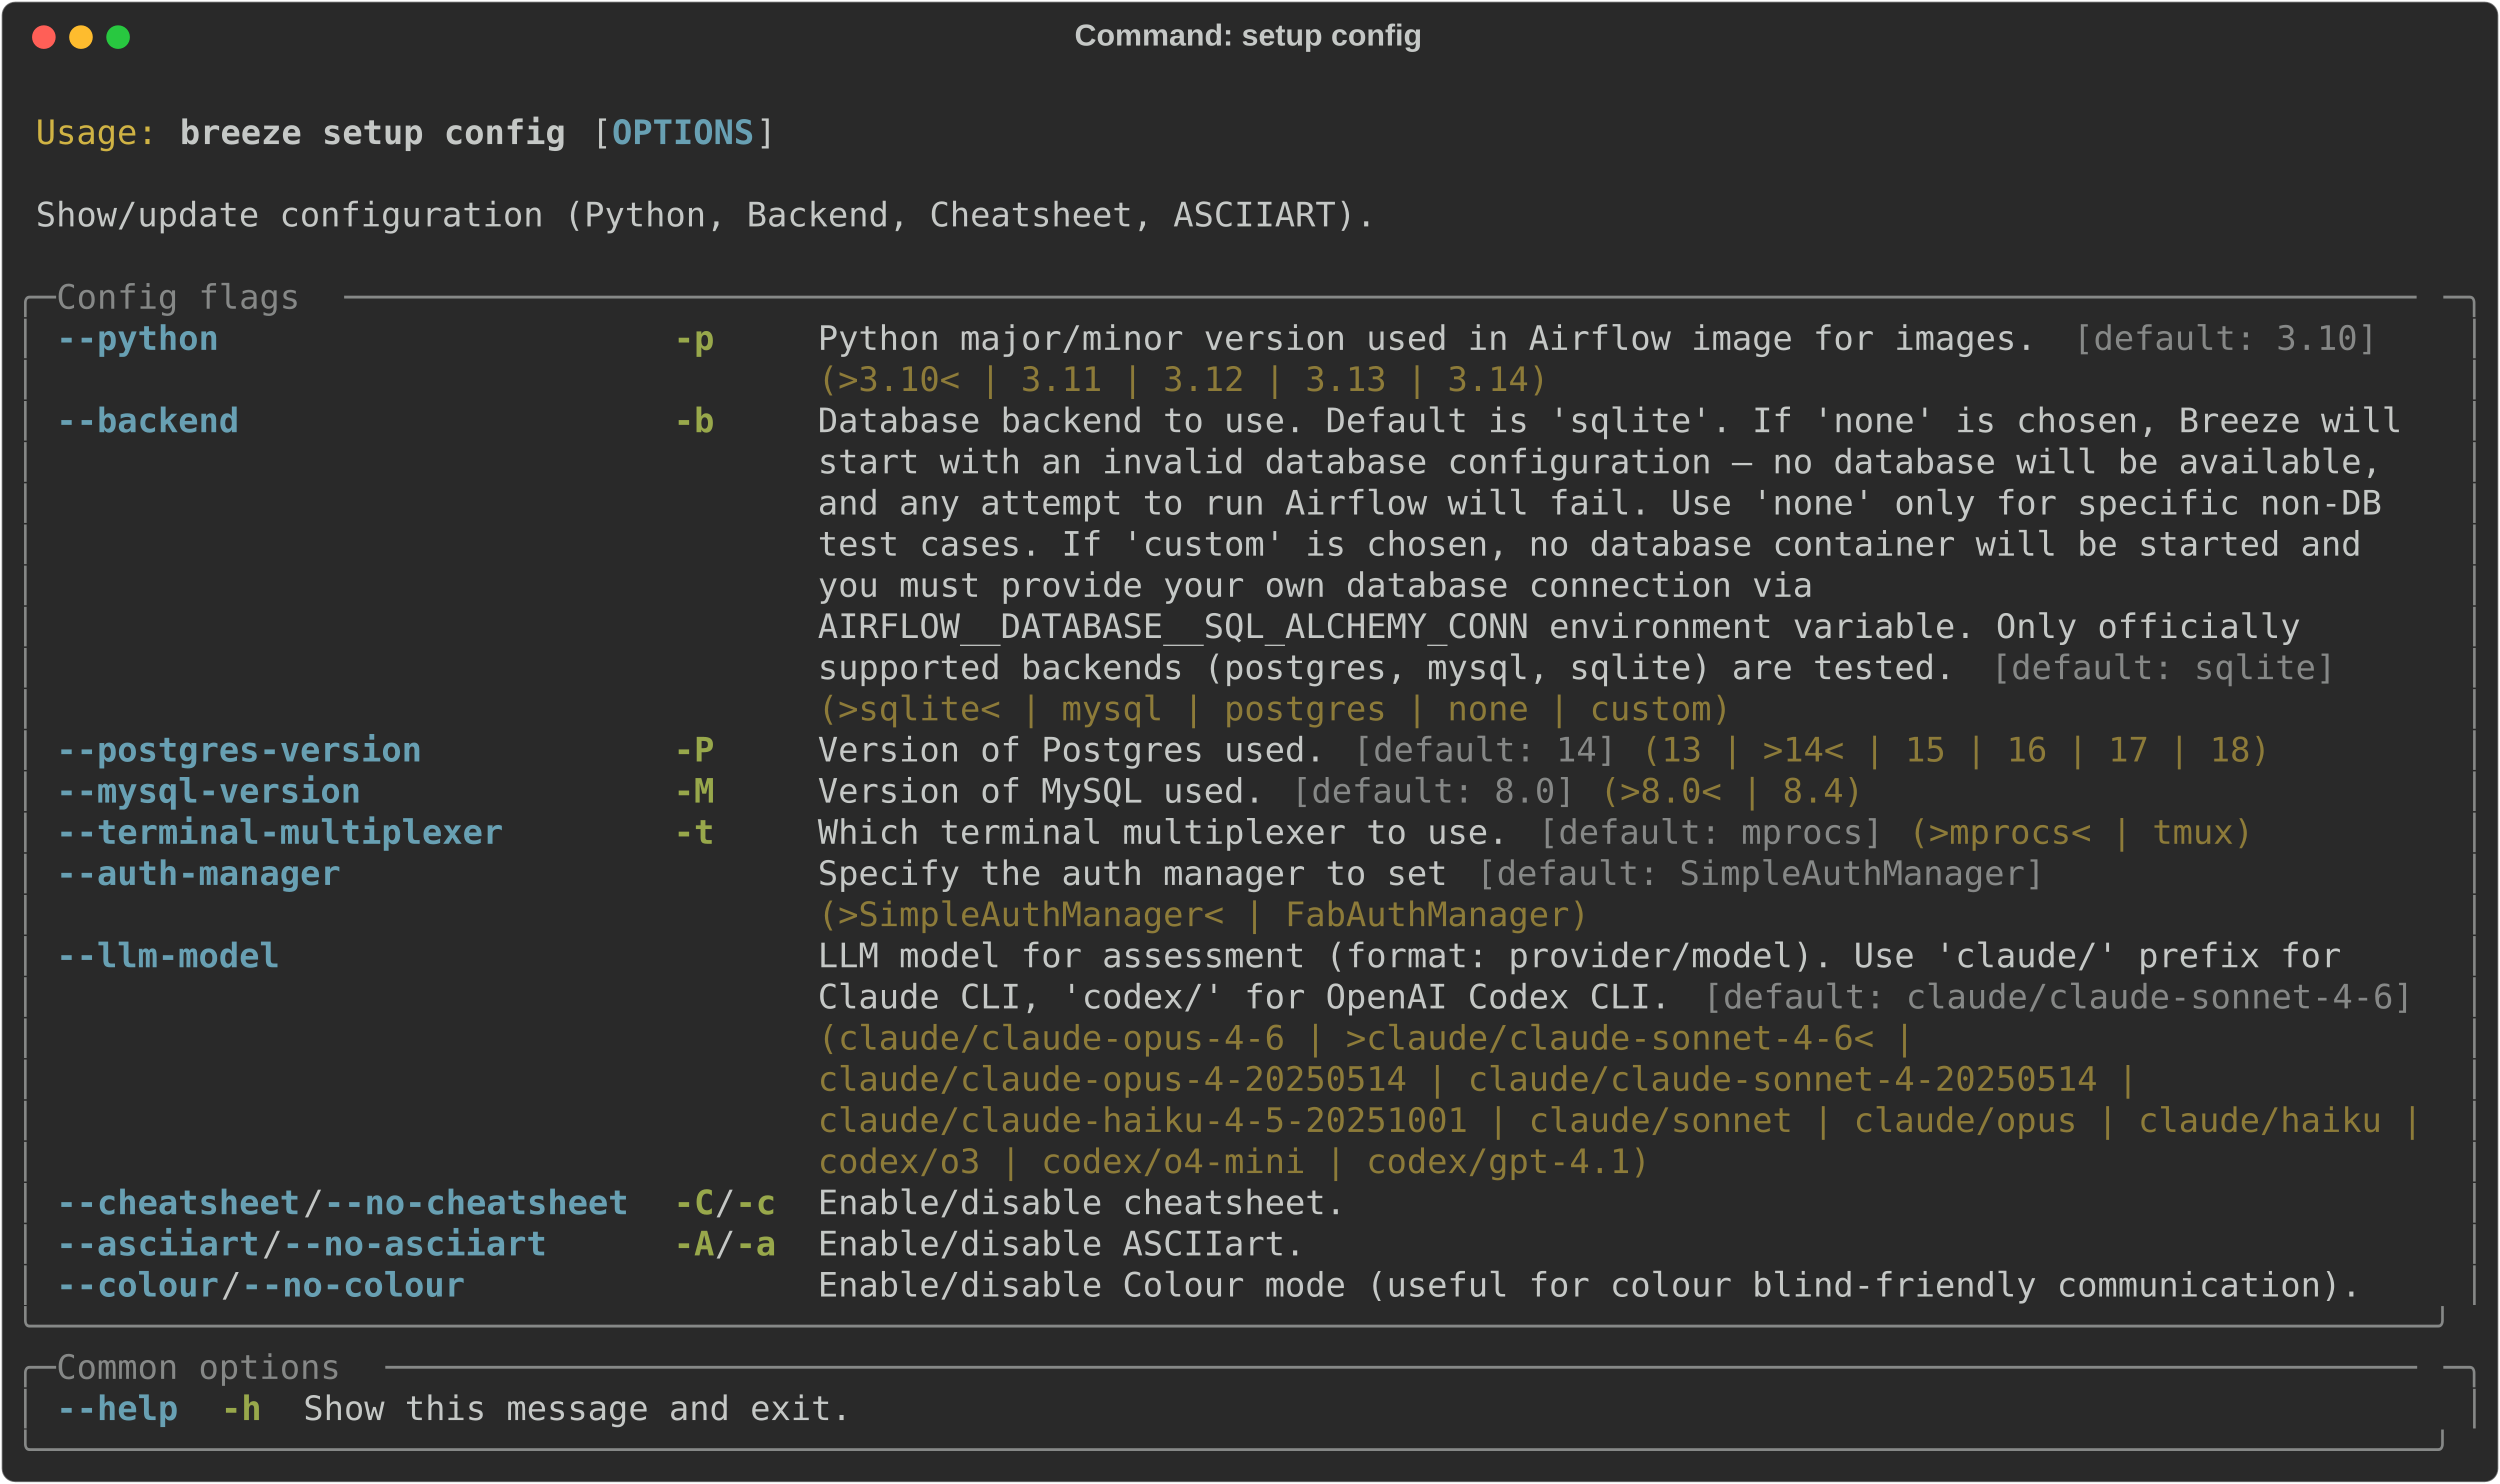
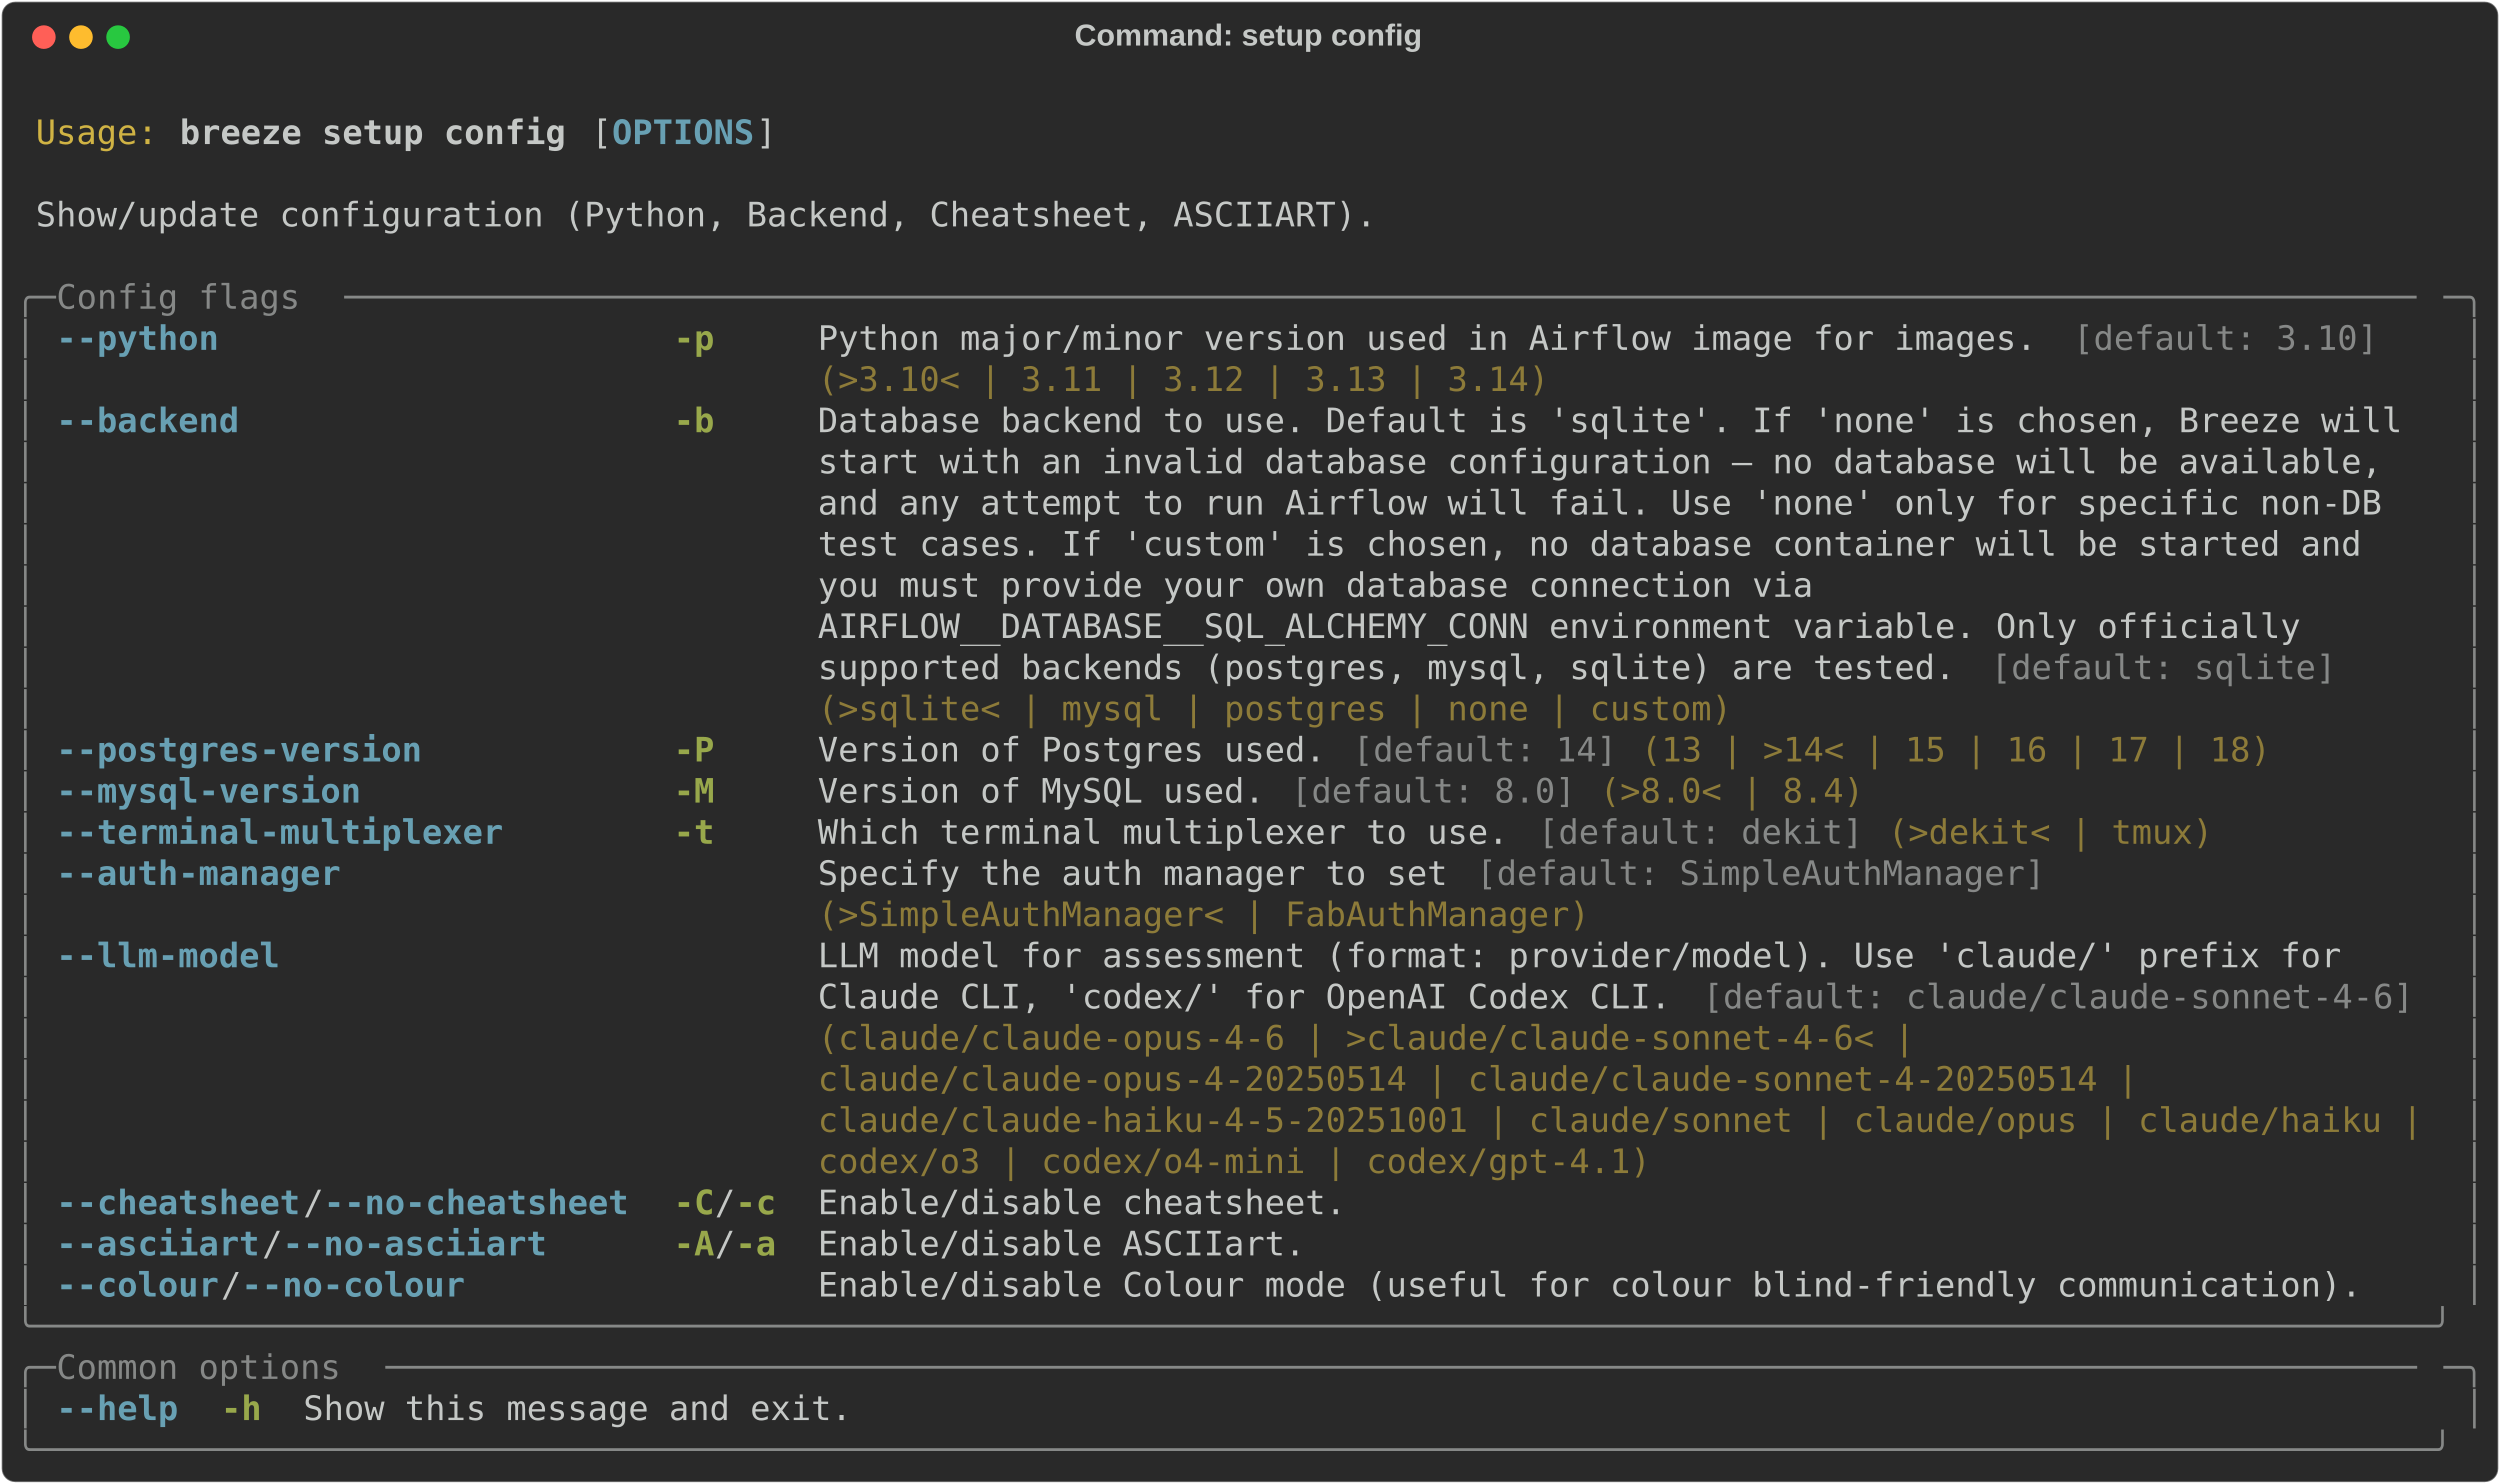
<svg xmlns="http://www.w3.org/2000/svg" class="rich-terminal" viewBox="0 0 1482 879.6">
  <style>

    @font-face {
        font-family: "Fira Code";
        src: local("FiraCode-Regular"),
                url("https://cdnjs.cloudflare.com/ajax/libs/firacode/6.2.0/woff2/FiraCode-Regular.woff2") format("woff2"),
                url("https://cdnjs.cloudflare.com/ajax/libs/firacode/6.2.0/woff/FiraCode-Regular.woff") format("woff");
        font-style: normal;
        font-weight: 400;
    }
    @font-face {
        font-family: "Fira Code";
        src: local("FiraCode-Bold"),
                url("https://cdnjs.cloudflare.com/ajax/libs/firacode/6.2.0/woff2/FiraCode-Bold.woff2") format("woff2"),
                url("https://cdnjs.cloudflare.com/ajax/libs/firacode/6.2.0/woff/FiraCode-Bold.woff") format("woff");
        font-style: bold;
        font-weight: 700;
    }

    .breeze-setup-config-matrix {
        font-family: Fira Code, monospace;
        font-size: 20px;
        line-height: 24.4px;
        font-variant-east-asian: full-width;
    }

    .breeze-setup-config-title {
        font-size: 18px;
        font-weight: bold;
        font-family: arial;
    }

    .breeze-setup-config-r1 { fill: #c5c8c6 }
.breeze-setup-config-r2 { fill: #d0b344 }
.breeze-setup-config-r3 { fill: #c5c8c6;font-weight: bold }
.breeze-setup-config-r4 { fill: #68a0b3;font-weight: bold }
.breeze-setup-config-r5 { fill: #868887 }
.breeze-setup-config-r6 { fill: #98a84b;font-weight: bold }
.breeze-setup-config-r7 { fill: #8d7b39 }
    </style>
  <defs>
    <clipPath id="breeze-setup-config-clip-terminal">
      <rect x="0" y="0" width="1463.0" height="828.6" />
    </clipPath>
    <clipPath id="breeze-setup-config-line-0">
      <rect x="0" y="1.5" width="1464" height="24.65" />
    </clipPath>
    <clipPath id="breeze-setup-config-line-1">
      <rect x="0" y="25.9" width="1464" height="24.65" />
    </clipPath>
    <clipPath id="breeze-setup-config-line-2">
      <rect x="0" y="50.3" width="1464" height="24.65" />
    </clipPath>
    <clipPath id="breeze-setup-config-line-3">
      <rect x="0" y="74.7" width="1464" height="24.65" />
    </clipPath>
    <clipPath id="breeze-setup-config-line-4">
      <rect x="0" y="99.1" width="1464" height="24.65" />
    </clipPath>
    <clipPath id="breeze-setup-config-line-5">
      <rect x="0" y="123.5" width="1464" height="24.65" />
    </clipPath>
    <clipPath id="breeze-setup-config-line-6">
      <rect x="0" y="147.9" width="1464" height="24.65" />
    </clipPath>
    <clipPath id="breeze-setup-config-line-7">
      <rect x="0" y="172.3" width="1464" height="24.65" />
    </clipPath>
    <clipPath id="breeze-setup-config-line-8">
      <rect x="0" y="196.7" width="1464" height="24.65" />
    </clipPath>
    <clipPath id="breeze-setup-config-line-9">
      <rect x="0" y="221.1" width="1464" height="24.65" />
    </clipPath>
    <clipPath id="breeze-setup-config-line-10">
      <rect x="0" y="245.5" width="1464" height="24.65" />
    </clipPath>
    <clipPath id="breeze-setup-config-line-11">
      <rect x="0" y="269.9" width="1464" height="24.65" />
    </clipPath>
    <clipPath id="breeze-setup-config-line-12">
      <rect x="0" y="294.3" width="1464" height="24.65" />
    </clipPath>
    <clipPath id="breeze-setup-config-line-13">
      <rect x="0" y="318.7" width="1464" height="24.65" />
    </clipPath>
    <clipPath id="breeze-setup-config-line-14">
      <rect x="0" y="343.1" width="1464" height="24.65" />
    </clipPath>
    <clipPath id="breeze-setup-config-line-15">
      <rect x="0" y="367.5" width="1464" height="24.65" />
    </clipPath>
    <clipPath id="breeze-setup-config-line-16">
      <rect x="0" y="391.9" width="1464" height="24.65" />
    </clipPath>
    <clipPath id="breeze-setup-config-line-17">
      <rect x="0" y="416.3" width="1464" height="24.65" />
    </clipPath>
    <clipPath id="breeze-setup-config-line-18">
      <rect x="0" y="440.7" width="1464" height="24.65" />
    </clipPath>
    <clipPath id="breeze-setup-config-line-19">
      <rect x="0" y="465.1" width="1464" height="24.65" />
    </clipPath>
    <clipPath id="breeze-setup-config-line-20">
      <rect x="0" y="489.5" width="1464" height="24.65" />
    </clipPath>
    <clipPath id="breeze-setup-config-line-21">
      <rect x="0" y="513.9" width="1464" height="24.65" />
    </clipPath>
    <clipPath id="breeze-setup-config-line-22">
      <rect x="0" y="538.3" width="1464" height="24.65" />
    </clipPath>
    <clipPath id="breeze-setup-config-line-23">
      <rect x="0" y="562.7" width="1464" height="24.65" />
    </clipPath>
    <clipPath id="breeze-setup-config-line-24">
      <rect x="0" y="587.1" width="1464" height="24.65" />
    </clipPath>
    <clipPath id="breeze-setup-config-line-25">
      <rect x="0" y="611.5" width="1464" height="24.65" />
    </clipPath>
    <clipPath id="breeze-setup-config-line-26">
      <rect x="0" y="635.9" width="1464" height="24.65" />
    </clipPath>
    <clipPath id="breeze-setup-config-line-27">
      <rect x="0" y="660.3" width="1464" height="24.65" />
    </clipPath>
    <clipPath id="breeze-setup-config-line-28">
      <rect x="0" y="684.7" width="1464" height="24.65" />
    </clipPath>
    <clipPath id="breeze-setup-config-line-29">
      <rect x="0" y="709.1" width="1464" height="24.65" />
    </clipPath>
    <clipPath id="breeze-setup-config-line-30">
      <rect x="0" y="733.5" width="1464" height="24.65" />
    </clipPath>
    <clipPath id="breeze-setup-config-line-31">
      <rect x="0" y="757.9" width="1464" height="24.65" />
    </clipPath>
    <clipPath id="breeze-setup-config-line-32">
      <rect x="0" y="782.3" width="1464" height="24.65" />
    </clipPath>
  </defs>
  <rect fill="#292929" stroke="rgba(255,255,255,0.35)" stroke-width="1" x="1" y="1" width="1480" height="877.6" rx="8" />
  <text class="breeze-setup-config-title" fill="#c5c8c6" text-anchor="middle" x="740" y="27">Command: setup config</text>
  <g transform="translate(26,22)">
    <circle cx="0" cy="0" r="7" fill="#ff5f57" />
    <circle cx="22" cy="0" r="7" fill="#febc2e" />
    <circle cx="44" cy="0" r="7" fill="#28c840" />
  </g>
  <g transform="translate(9, 41)" clip-path="url(#breeze-setup-config-clip-terminal)">
    <g class="breeze-setup-config-matrix">
      <text class="breeze-setup-config-r1" x="1464" y="20" textLength="12.2" clip-path="url(#breeze-setup-config-line-0)">
</text>
      <text class="breeze-setup-config-r2" x="12.2" y="44.4" textLength="73.2" clip-path="url(#breeze-setup-config-line-1)">Usage:</text>
      <text class="breeze-setup-config-r3" x="97.6" y="44.4" textLength="231.8" clip-path="url(#breeze-setup-config-line-1)">breeze setup config</text>
      <text class="breeze-setup-config-r1" x="341.6" y="44.4" textLength="12.2" clip-path="url(#breeze-setup-config-line-1)">[</text>
      <text class="breeze-setup-config-r4" x="353.8" y="44.4" textLength="85.4" clip-path="url(#breeze-setup-config-line-1)">OPTIONS</text>
      <text class="breeze-setup-config-r1" x="439.2" y="44.4" textLength="12.2" clip-path="url(#breeze-setup-config-line-1)">]</text>
      <text class="breeze-setup-config-r1" x="1464" y="44.4" textLength="12.2" clip-path="url(#breeze-setup-config-line-1)">
</text>
      <text class="breeze-setup-config-r1" x="1464" y="68.8" textLength="12.2" clip-path="url(#breeze-setup-config-line-2)">
</text>
      <text class="breeze-setup-config-r1" x="12.2" y="93.2" textLength="805.2" clip-path="url(#breeze-setup-config-line-3)">Show/update configuration (Python, Backend, Cheatsheet, ASCIIART).</text>
      <text class="breeze-setup-config-r1" x="1464" y="93.2" textLength="12.2" clip-path="url(#breeze-setup-config-line-3)">
</text>
      <text class="breeze-setup-config-r1" x="1464" y="117.6" textLength="12.2" clip-path="url(#breeze-setup-config-line-4)">
</text>
      <text class="breeze-setup-config-r5" x="0" y="142" textLength="24.4" clip-path="url(#breeze-setup-config-line-5)">╭─</text>
      <text class="breeze-setup-config-r5" x="24.4" y="142" textLength="170.8" clip-path="url(#breeze-setup-config-line-5)"> Config flags </text>
      <text class="breeze-setup-config-r5" x="195.2" y="142" textLength="1244.4" clip-path="url(#breeze-setup-config-line-5)">──────────────────────────────────────────────────────────────────────────────────────────────────────</text>
      <text class="breeze-setup-config-r5" x="1439.6" y="142" textLength="24.4" clip-path="url(#breeze-setup-config-line-5)">─╮</text>
      <text class="breeze-setup-config-r1" x="1464" y="142" textLength="12.2" clip-path="url(#breeze-setup-config-line-5)">
</text>
      <text class="breeze-setup-config-r5" x="0" y="166.4" textLength="12.2" clip-path="url(#breeze-setup-config-line-6)">│</text>
      <text class="breeze-setup-config-r4" x="24.4" y="166.4" textLength="341.6" clip-path="url(#breeze-setup-config-line-6)">--python                    </text>
      <text class="breeze-setup-config-r6" x="390.4" y="166.4" textLength="61" clip-path="url(#breeze-setup-config-line-6)">-p   </text>
      <text class="breeze-setup-config-r1" x="475.8" y="166.4" textLength="744.2" clip-path="url(#breeze-setup-config-line-6)">Python major/minor version used in Airflow image for images. </text>
      <text class="breeze-setup-config-r5" x="1220" y="166.4" textLength="183" clip-path="url(#breeze-setup-config-line-6)">[default: 3.10]</text>
      <text class="breeze-setup-config-r5" x="1451.8" y="166.4" textLength="12.2" clip-path="url(#breeze-setup-config-line-6)">│</text>
      <text class="breeze-setup-config-r1" x="1464" y="166.4" textLength="12.2" clip-path="url(#breeze-setup-config-line-6)">
</text>
      <text class="breeze-setup-config-r5" x="0" y="190.8" textLength="12.2" clip-path="url(#breeze-setup-config-line-7)">│</text>
      <text class="breeze-setup-config-r7" x="475.8" y="190.8" textLength="439.2" clip-path="url(#breeze-setup-config-line-7)">(&gt;3.10&lt; | 3.11 | 3.12 | 3.13 | 3.14)</text>
      <text class="breeze-setup-config-r5" x="1451.8" y="190.8" textLength="12.2" clip-path="url(#breeze-setup-config-line-7)">│</text>
      <text class="breeze-setup-config-r1" x="1464" y="190.8" textLength="12.2" clip-path="url(#breeze-setup-config-line-7)">
</text>
      <text class="breeze-setup-config-r5" x="0" y="215.2" textLength="12.2" clip-path="url(#breeze-setup-config-line-8)">│</text>
      <text class="breeze-setup-config-r4" x="24.4" y="215.2" textLength="341.6" clip-path="url(#breeze-setup-config-line-8)">--backend                   </text>
      <text class="breeze-setup-config-r6" x="390.4" y="215.2" textLength="61" clip-path="url(#breeze-setup-config-line-8)">-b   </text>
      <text class="breeze-setup-config-r1" x="475.8" y="215.2" textLength="963.8" clip-path="url(#breeze-setup-config-line-8)">Database backend to use. Default is 'sqlite'. If 'none' is chosen, Breeze will </text>
      <text class="breeze-setup-config-r5" x="1451.8" y="215.2" textLength="12.2" clip-path="url(#breeze-setup-config-line-8)">│</text>
      <text class="breeze-setup-config-r1" x="1464" y="215.2" textLength="12.2" clip-path="url(#breeze-setup-config-line-8)">
</text>
      <text class="breeze-setup-config-r5" x="0" y="239.6" textLength="12.2" clip-path="url(#breeze-setup-config-line-9)">│</text>
      <text class="breeze-setup-config-r1" x="475.8" y="239.6" textLength="963.8" clip-path="url(#breeze-setup-config-line-9)">start with an invalid database configuration — no database will be available,  </text>
      <text class="breeze-setup-config-r5" x="1451.8" y="239.6" textLength="12.2" clip-path="url(#breeze-setup-config-line-9)">│</text>
      <text class="breeze-setup-config-r1" x="1464" y="239.6" textLength="12.2" clip-path="url(#breeze-setup-config-line-9)">
</text>
      <text class="breeze-setup-config-r5" x="0" y="264" textLength="12.2" clip-path="url(#breeze-setup-config-line-10)">│</text>
      <text class="breeze-setup-config-r1" x="475.8" y="264" textLength="963.8" clip-path="url(#breeze-setup-config-line-10)">and any attempt to run Airflow will fail. Use 'none' only for specific non-DB  </text>
      <text class="breeze-setup-config-r5" x="1451.8" y="264" textLength="12.2" clip-path="url(#breeze-setup-config-line-10)">│</text>
      <text class="breeze-setup-config-r1" x="1464" y="264" textLength="12.2" clip-path="url(#breeze-setup-config-line-10)">
</text>
      <text class="breeze-setup-config-r5" x="0" y="288.4" textLength="12.2" clip-path="url(#breeze-setup-config-line-11)">│</text>
      <text class="breeze-setup-config-r1" x="475.8" y="288.4" textLength="963.8" clip-path="url(#breeze-setup-config-line-11)">test cases. If 'custom' is chosen, no database container will be started and   </text>
      <text class="breeze-setup-config-r5" x="1451.8" y="288.4" textLength="12.2" clip-path="url(#breeze-setup-config-line-11)">│</text>
      <text class="breeze-setup-config-r1" x="1464" y="288.4" textLength="12.2" clip-path="url(#breeze-setup-config-line-11)">
</text>
      <text class="breeze-setup-config-r5" x="0" y="312.8" textLength="12.2" clip-path="url(#breeze-setup-config-line-12)">│</text>
      <text class="breeze-setup-config-r1" x="475.8" y="312.8" textLength="963.8" clip-path="url(#breeze-setup-config-line-12)">you must provide your own database connection via                              </text>
      <text class="breeze-setup-config-r5" x="1451.8" y="312.8" textLength="12.2" clip-path="url(#breeze-setup-config-line-12)">│</text>
      <text class="breeze-setup-config-r1" x="1464" y="312.8" textLength="12.2" clip-path="url(#breeze-setup-config-line-12)">
</text>
      <text class="breeze-setup-config-r5" x="0" y="337.2" textLength="12.2" clip-path="url(#breeze-setup-config-line-13)">│</text>
      <text class="breeze-setup-config-r1" x="475.8" y="337.2" textLength="963.8" clip-path="url(#breeze-setup-config-line-13)">AIRFLOW__DATABASE__SQL_ALCHEMY_CONN environment variable. Only officially      </text>
      <text class="breeze-setup-config-r5" x="1451.8" y="337.2" textLength="12.2" clip-path="url(#breeze-setup-config-line-13)">│</text>
      <text class="breeze-setup-config-r1" x="1464" y="337.2" textLength="12.2" clip-path="url(#breeze-setup-config-line-13)">
</text>
      <text class="breeze-setup-config-r5" x="0" y="361.6" textLength="12.2" clip-path="url(#breeze-setup-config-line-14)">│</text>
      <text class="breeze-setup-config-r1" x="475.8" y="361.6" textLength="695.4" clip-path="url(#breeze-setup-config-line-14)">supported backends (postgres, mysql, sqlite) are tested. </text>
      <text class="breeze-setup-config-r5" x="1171.2" y="361.6" textLength="207.4" clip-path="url(#breeze-setup-config-line-14)">[default: sqlite]</text>
      <text class="breeze-setup-config-r5" x="1451.8" y="361.6" textLength="12.2" clip-path="url(#breeze-setup-config-line-14)">│</text>
      <text class="breeze-setup-config-r1" x="1464" y="361.6" textLength="12.2" clip-path="url(#breeze-setup-config-line-14)">
</text>
      <text class="breeze-setup-config-r5" x="0" y="386" textLength="12.2" clip-path="url(#breeze-setup-config-line-15)">│</text>
      <text class="breeze-setup-config-r7" x="475.8" y="386" textLength="549" clip-path="url(#breeze-setup-config-line-15)">(&gt;sqlite&lt; | mysql | postgres | none | custom)</text>
      <text class="breeze-setup-config-r5" x="1451.8" y="386" textLength="12.2" clip-path="url(#breeze-setup-config-line-15)">│</text>
      <text class="breeze-setup-config-r1" x="1464" y="386" textLength="12.2" clip-path="url(#breeze-setup-config-line-15)">
</text>
      <text class="breeze-setup-config-r5" x="0" y="410.4" textLength="12.2" clip-path="url(#breeze-setup-config-line-16)">│</text>
      <text class="breeze-setup-config-r4" x="24.4" y="410.4" textLength="341.6" clip-path="url(#breeze-setup-config-line-16)">--postgres-version          </text>
      <text class="breeze-setup-config-r6" x="390.4" y="410.4" textLength="61" clip-path="url(#breeze-setup-config-line-16)">-P   </text>
      <text class="breeze-setup-config-r1" x="475.8" y="410.4" textLength="317.2" clip-path="url(#breeze-setup-config-line-16)">Version of Postgres used. </text>
      <text class="breeze-setup-config-r5" x="793" y="410.4" textLength="158.6" clip-path="url(#breeze-setup-config-line-16)">[default: 14]</text>
      <text class="breeze-setup-config-r7" x="963.8" y="410.4" textLength="378.2" clip-path="url(#breeze-setup-config-line-16)">(13 | &gt;14&lt; | 15 | 16 | 17 | 18)</text>
      <text class="breeze-setup-config-r5" x="1451.8" y="410.4" textLength="12.2" clip-path="url(#breeze-setup-config-line-16)">│</text>
      <text class="breeze-setup-config-r1" x="1464" y="410.4" textLength="12.2" clip-path="url(#breeze-setup-config-line-16)">
</text>
      <text class="breeze-setup-config-r5" x="0" y="434.8" textLength="12.2" clip-path="url(#breeze-setup-config-line-17)">│</text>
      <text class="breeze-setup-config-r4" x="24.4" y="434.8" textLength="341.6" clip-path="url(#breeze-setup-config-line-17)">--mysql-version             </text>
      <text class="breeze-setup-config-r6" x="390.4" y="434.8" textLength="61" clip-path="url(#breeze-setup-config-line-17)">-M   </text>
      <text class="breeze-setup-config-r1" x="475.8" y="434.8" textLength="280.6" clip-path="url(#breeze-setup-config-line-17)">Version of MySQL used. </text>
      <text class="breeze-setup-config-r5" x="756.4" y="434.8" textLength="170.8" clip-path="url(#breeze-setup-config-line-17)">[default: 8.0]</text>
      <text class="breeze-setup-config-r7" x="939.4" y="434.8" textLength="158.6" clip-path="url(#breeze-setup-config-line-17)">(&gt;8.0&lt; | 8.4)</text>
      <text class="breeze-setup-config-r5" x="1451.8" y="434.8" textLength="12.2" clip-path="url(#breeze-setup-config-line-17)">│</text>
      <text class="breeze-setup-config-r1" x="1464" y="434.8" textLength="12.2" clip-path="url(#breeze-setup-config-line-17)">
</text>
      <text class="breeze-setup-config-r5" x="0" y="459.2" textLength="12.2" clip-path="url(#breeze-setup-config-line-18)">│</text>
      <text class="breeze-setup-config-r4" x="24.4" y="459.2" textLength="341.6" clip-path="url(#breeze-setup-config-line-18)">--terminal-multiplexer      </text>
      <text class="breeze-setup-config-r6" x="390.4" y="459.2" textLength="61" clip-path="url(#breeze-setup-config-line-18)">-t   </text>
      <text class="breeze-setup-config-r1" x="475.8" y="459.2" textLength="427" clip-path="url(#breeze-setup-config-line-18)">Which terminal multiplexer to use. </text>
-       <text class="breeze-setup-config-r5" x="902.8" y="459.2" textLength="207.4" clip-path="url(#breeze-setup-config-line-18)">[default: mprocs]</text>
-       <text class="breeze-setup-config-r7" x="1122.4" y="459.2" textLength="207.4" clip-path="url(#breeze-setup-config-line-18)">(&gt;mprocs&lt; | tmux)</text>
+       <text class="breeze-setup-config-r5" x="902.8" y="459.2" textLength="195.2" clip-path="url(#breeze-setup-config-line-18)">[default: dekit]</text>
+       <text class="breeze-setup-config-r7" x="1110.2" y="459.2" textLength="195.2" clip-path="url(#breeze-setup-config-line-18)">(&gt;dekit&lt; | tmux)</text>
      <text class="breeze-setup-config-r5" x="1451.8" y="459.2" textLength="12.2" clip-path="url(#breeze-setup-config-line-18)">│</text>
      <text class="breeze-setup-config-r1" x="1464" y="459.2" textLength="12.2" clip-path="url(#breeze-setup-config-line-18)">
</text>
      <text class="breeze-setup-config-r5" x="0" y="483.6" textLength="12.2" clip-path="url(#breeze-setup-config-line-19)">│</text>
      <text class="breeze-setup-config-r4" x="24.4" y="483.6" textLength="341.6" clip-path="url(#breeze-setup-config-line-19)">--auth-manager              </text>
      <text class="breeze-setup-config-r1" x="475.8" y="483.6" textLength="390.4" clip-path="url(#breeze-setup-config-line-19)">Specify the auth manager to set </text>
      <text class="breeze-setup-config-r5" x="866.2" y="483.6" textLength="341.6" clip-path="url(#breeze-setup-config-line-19)">[default: SimpleAuthManager]</text>
      <text class="breeze-setup-config-r5" x="1451.8" y="483.6" textLength="12.2" clip-path="url(#breeze-setup-config-line-19)">│</text>
      <text class="breeze-setup-config-r1" x="1464" y="483.6" textLength="12.2" clip-path="url(#breeze-setup-config-line-19)">
</text>
      <text class="breeze-setup-config-r5" x="0" y="508" textLength="12.2" clip-path="url(#breeze-setup-config-line-20)">│</text>
      <text class="breeze-setup-config-r7" x="475.8" y="508" textLength="463.6" clip-path="url(#breeze-setup-config-line-20)">(&gt;SimpleAuthManager&lt; | FabAuthManager)</text>
      <text class="breeze-setup-config-r5" x="1451.8" y="508" textLength="12.2" clip-path="url(#breeze-setup-config-line-20)">│</text>
      <text class="breeze-setup-config-r1" x="1464" y="508" textLength="12.2" clip-path="url(#breeze-setup-config-line-20)">
</text>
      <text class="breeze-setup-config-r5" x="0" y="532.4" textLength="12.2" clip-path="url(#breeze-setup-config-line-21)">│</text>
      <text class="breeze-setup-config-r4" x="24.4" y="532.4" textLength="341.6" clip-path="url(#breeze-setup-config-line-21)">--llm-model                 </text>
      <text class="breeze-setup-config-r1" x="475.8" y="532.4" textLength="963.8" clip-path="url(#breeze-setup-config-line-21)">LLM model for assessment (format: provider/model). Use 'claude/' prefix for    </text>
      <text class="breeze-setup-config-r5" x="1451.8" y="532.4" textLength="12.2" clip-path="url(#breeze-setup-config-line-21)">│</text>
      <text class="breeze-setup-config-r1" x="1464" y="532.4" textLength="12.2" clip-path="url(#breeze-setup-config-line-21)">
</text>
      <text class="breeze-setup-config-r5" x="0" y="556.8" textLength="12.2" clip-path="url(#breeze-setup-config-line-22)">│</text>
      <text class="breeze-setup-config-r1" x="475.8" y="556.8" textLength="524.6" clip-path="url(#breeze-setup-config-line-22)">Claude CLI, 'codex/' for OpenAI Codex CLI. </text>
      <text class="breeze-setup-config-r5" x="1000.4" y="556.8" textLength="427" clip-path="url(#breeze-setup-config-line-22)">[default: claude/claude-sonnet-4-6]</text>
      <text class="breeze-setup-config-r5" x="1451.8" y="556.8" textLength="12.2" clip-path="url(#breeze-setup-config-line-22)">│</text>
      <text class="breeze-setup-config-r1" x="1464" y="556.8" textLength="12.2" clip-path="url(#breeze-setup-config-line-22)">
</text>
      <text class="breeze-setup-config-r5" x="0" y="581.2" textLength="12.2" clip-path="url(#breeze-setup-config-line-23)">│</text>
      <text class="breeze-setup-config-r7" x="475.8" y="581.2" textLength="671" clip-path="url(#breeze-setup-config-line-23)">(claude/claude-opus-4-6 | &gt;claude/claude-sonnet-4-6&lt; | </text>
      <text class="breeze-setup-config-r5" x="1451.8" y="581.2" textLength="12.2" clip-path="url(#breeze-setup-config-line-23)">│</text>
      <text class="breeze-setup-config-r1" x="1464" y="581.2" textLength="12.2" clip-path="url(#breeze-setup-config-line-23)">
</text>
      <text class="breeze-setup-config-r5" x="0" y="605.6" textLength="12.2" clip-path="url(#breeze-setup-config-line-24)">│</text>
      <text class="breeze-setup-config-r7" x="475.8" y="605.6" textLength="805.2" clip-path="url(#breeze-setup-config-line-24)">claude/claude-opus-4-20250514 | claude/claude-sonnet-4-20250514 | </text>
      <text class="breeze-setup-config-r5" x="1451.8" y="605.6" textLength="12.2" clip-path="url(#breeze-setup-config-line-24)">│</text>
      <text class="breeze-setup-config-r1" x="1464" y="605.6" textLength="12.2" clip-path="url(#breeze-setup-config-line-24)">
</text>
      <text class="breeze-setup-config-r5" x="0" y="630" textLength="12.2" clip-path="url(#breeze-setup-config-line-25)">│</text>
      <text class="breeze-setup-config-r7" x="475.8" y="630" textLength="963.8" clip-path="url(#breeze-setup-config-line-25)">claude/claude-haiku-4-5-20251001 | claude/sonnet | claude/opus | claude/haiku |</text>
      <text class="breeze-setup-config-r5" x="1451.8" y="630" textLength="12.2" clip-path="url(#breeze-setup-config-line-25)">│</text>
      <text class="breeze-setup-config-r1" x="1464" y="630" textLength="12.2" clip-path="url(#breeze-setup-config-line-25)">
</text>
      <text class="breeze-setup-config-r5" x="0" y="654.4" textLength="12.2" clip-path="url(#breeze-setup-config-line-26)">│</text>
      <text class="breeze-setup-config-r7" x="475.8" y="654.4" textLength="500.2" clip-path="url(#breeze-setup-config-line-26)">codex/o3 | codex/o4-mini | codex/gpt-4.1)</text>
      <text class="breeze-setup-config-r5" x="1451.8" y="654.4" textLength="12.2" clip-path="url(#breeze-setup-config-line-26)">│</text>
      <text class="breeze-setup-config-r1" x="1464" y="654.4" textLength="12.2" clip-path="url(#breeze-setup-config-line-26)">
</text>
      <text class="breeze-setup-config-r5" x="0" y="678.8" textLength="12.2" clip-path="url(#breeze-setup-config-line-27)">│</text>
      <text class="breeze-setup-config-r4" x="24.4" y="678.8" textLength="146.4" clip-path="url(#breeze-setup-config-line-27)">--cheatsheet</text>
      <text class="breeze-setup-config-r1" x="170.8" y="678.8" textLength="12.2" clip-path="url(#breeze-setup-config-line-27)">/</text>
      <text class="breeze-setup-config-r4" x="183" y="678.8" textLength="183" clip-path="url(#breeze-setup-config-line-27)">--no-cheatsheet</text>
      <text class="breeze-setup-config-r6" x="390.4" y="678.8" textLength="24.4" clip-path="url(#breeze-setup-config-line-27)">-C</text>
      <text class="breeze-setup-config-r1" x="414.8" y="678.8" textLength="12.2" clip-path="url(#breeze-setup-config-line-27)">/</text>
      <text class="breeze-setup-config-r6" x="427" y="678.8" textLength="24.4" clip-path="url(#breeze-setup-config-line-27)">-c</text>
      <text class="breeze-setup-config-r1" x="475.8" y="678.8" textLength="317.2" clip-path="url(#breeze-setup-config-line-27)">Enable/disable cheatsheet.</text>
      <text class="breeze-setup-config-r5" x="1451.8" y="678.8" textLength="12.2" clip-path="url(#breeze-setup-config-line-27)">│</text>
      <text class="breeze-setup-config-r1" x="1464" y="678.8" textLength="12.2" clip-path="url(#breeze-setup-config-line-27)">
</text>
      <text class="breeze-setup-config-r5" x="0" y="703.2" textLength="12.2" clip-path="url(#breeze-setup-config-line-28)">│</text>
      <text class="breeze-setup-config-r4" x="24.4" y="703.2" textLength="122" clip-path="url(#breeze-setup-config-line-28)">--asciiart</text>
      <text class="breeze-setup-config-r1" x="146.4" y="703.2" textLength="12.2" clip-path="url(#breeze-setup-config-line-28)">/</text>
      <text class="breeze-setup-config-r4" x="158.6" y="703.2" textLength="158.6" clip-path="url(#breeze-setup-config-line-28)">--no-asciiart</text>
      <text class="breeze-setup-config-r6" x="390.4" y="703.2" textLength="24.4" clip-path="url(#breeze-setup-config-line-28)">-A</text>
      <text class="breeze-setup-config-r1" x="414.8" y="703.2" textLength="12.2" clip-path="url(#breeze-setup-config-line-28)">/</text>
      <text class="breeze-setup-config-r6" x="427" y="703.2" textLength="24.4" clip-path="url(#breeze-setup-config-line-28)">-a</text>
      <text class="breeze-setup-config-r1" x="475.8" y="703.2" textLength="292.8" clip-path="url(#breeze-setup-config-line-28)">Enable/disable ASCIIart.</text>
      <text class="breeze-setup-config-r5" x="1451.8" y="703.2" textLength="12.2" clip-path="url(#breeze-setup-config-line-28)">│</text>
      <text class="breeze-setup-config-r1" x="1464" y="703.2" textLength="12.2" clip-path="url(#breeze-setup-config-line-28)">
</text>
      <text class="breeze-setup-config-r5" x="0" y="727.6" textLength="12.2" clip-path="url(#breeze-setup-config-line-29)">│</text>
      <text class="breeze-setup-config-r4" x="24.4" y="727.6" textLength="97.6" clip-path="url(#breeze-setup-config-line-29)">--colour</text>
      <text class="breeze-setup-config-r1" x="122" y="727.6" textLength="12.2" clip-path="url(#breeze-setup-config-line-29)">/</text>
      <text class="breeze-setup-config-r4" x="134.2" y="727.6" textLength="134.2" clip-path="url(#breeze-setup-config-line-29)">--no-colour</text>
      <text class="breeze-setup-config-r1" x="475.8" y="727.6" textLength="927.2" clip-path="url(#breeze-setup-config-line-29)">Enable/disable Colour mode (useful for colour blind-friendly communication).</text>
      <text class="breeze-setup-config-r5" x="1451.8" y="727.6" textLength="12.2" clip-path="url(#breeze-setup-config-line-29)">│</text>
      <text class="breeze-setup-config-r1" x="1464" y="727.6" textLength="12.2" clip-path="url(#breeze-setup-config-line-29)">
</text>
      <text class="breeze-setup-config-r5" x="0" y="752" textLength="1464" clip-path="url(#breeze-setup-config-line-30)">╰──────────────────────────────────────────────────────────────────────────────────────────────────────────────────────╯</text>
      <text class="breeze-setup-config-r1" x="1464" y="752" textLength="12.2" clip-path="url(#breeze-setup-config-line-30)">
</text>
      <text class="breeze-setup-config-r5" x="0" y="776.4" textLength="24.4" clip-path="url(#breeze-setup-config-line-31)">╭─</text>
      <text class="breeze-setup-config-r5" x="24.4" y="776.4" textLength="195.2" clip-path="url(#breeze-setup-config-line-31)"> Common options </text>
      <text class="breeze-setup-config-r5" x="219.6" y="776.4" textLength="1220" clip-path="url(#breeze-setup-config-line-31)">────────────────────────────────────────────────────────────────────────────────────────────────────</text>
      <text class="breeze-setup-config-r5" x="1439.6" y="776.4" textLength="24.4" clip-path="url(#breeze-setup-config-line-31)">─╮</text>
      <text class="breeze-setup-config-r1" x="1464" y="776.4" textLength="12.2" clip-path="url(#breeze-setup-config-line-31)">
</text>
      <text class="breeze-setup-config-r5" x="0" y="800.8" textLength="12.2" clip-path="url(#breeze-setup-config-line-32)">│</text>
      <text class="breeze-setup-config-r4" x="24.4" y="800.8" textLength="73.2" clip-path="url(#breeze-setup-config-line-32)">--help</text>
      <text class="breeze-setup-config-r6" x="122" y="800.8" textLength="24.4" clip-path="url(#breeze-setup-config-line-32)">-h</text>
      <text class="breeze-setup-config-r1" x="170.8" y="800.8" textLength="329.4" clip-path="url(#breeze-setup-config-line-32)">Show this message and exit.</text>
      <text class="breeze-setup-config-r5" x="1451.8" y="800.8" textLength="12.2" clip-path="url(#breeze-setup-config-line-32)">│</text>
      <text class="breeze-setup-config-r1" x="1464" y="800.8" textLength="12.2" clip-path="url(#breeze-setup-config-line-32)">
</text>
      <text class="breeze-setup-config-r5" x="0" y="825.2" textLength="1464" clip-path="url(#breeze-setup-config-line-33)">╰──────────────────────────────────────────────────────────────────────────────────────────────────────────────────────╯</text>
      <text class="breeze-setup-config-r1" x="1464" y="825.2" textLength="12.2" clip-path="url(#breeze-setup-config-line-33)">
</text>
    </g>
  </g>
</svg>
